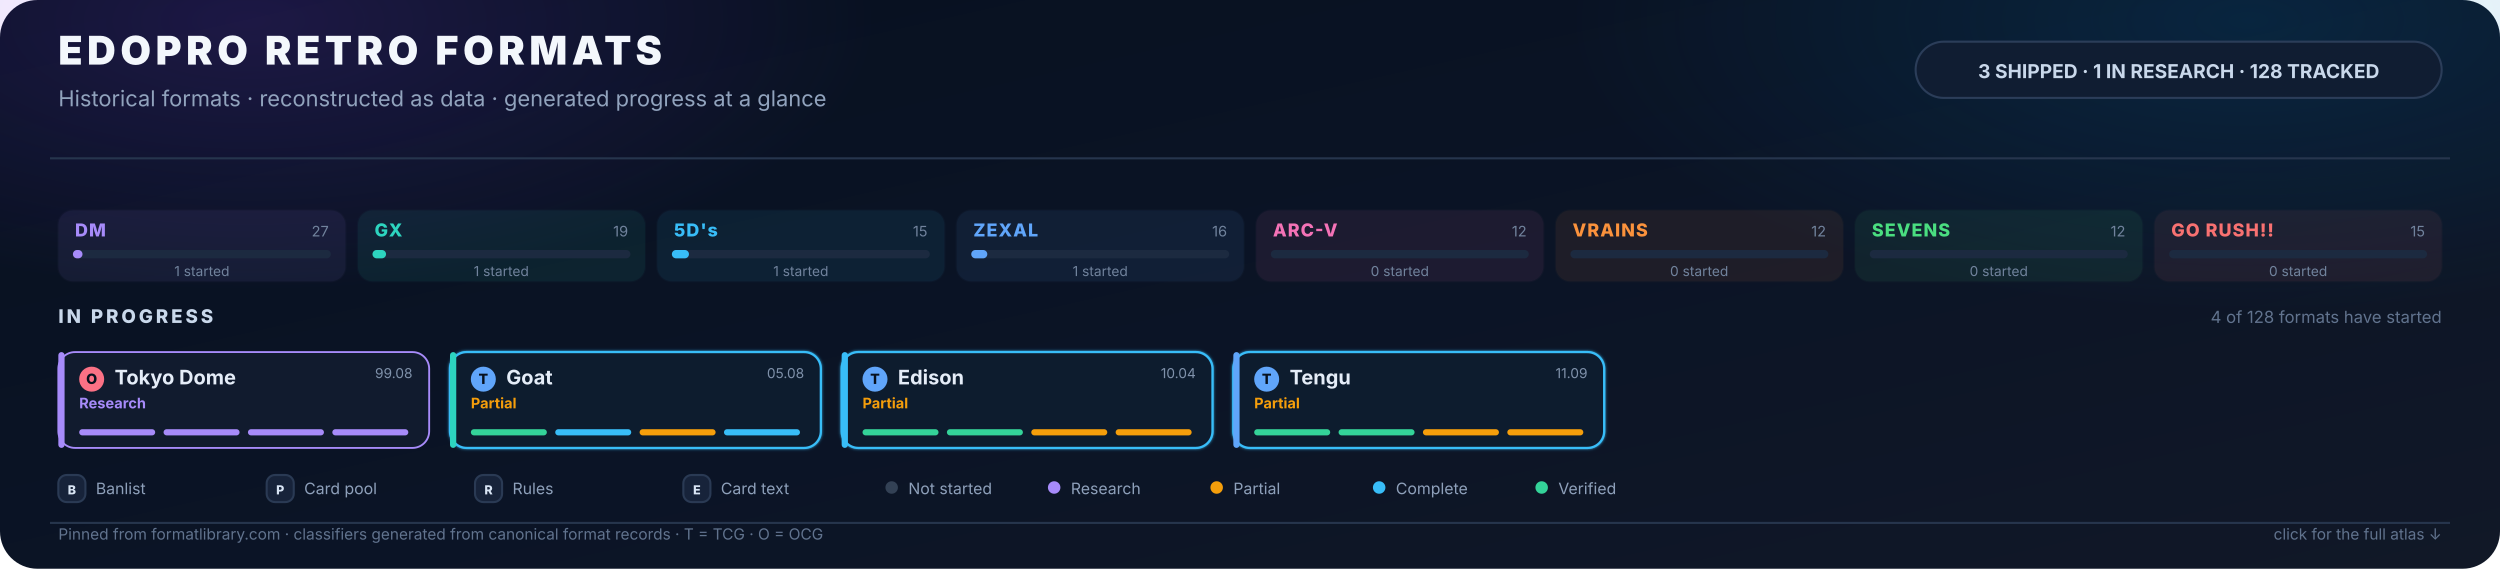
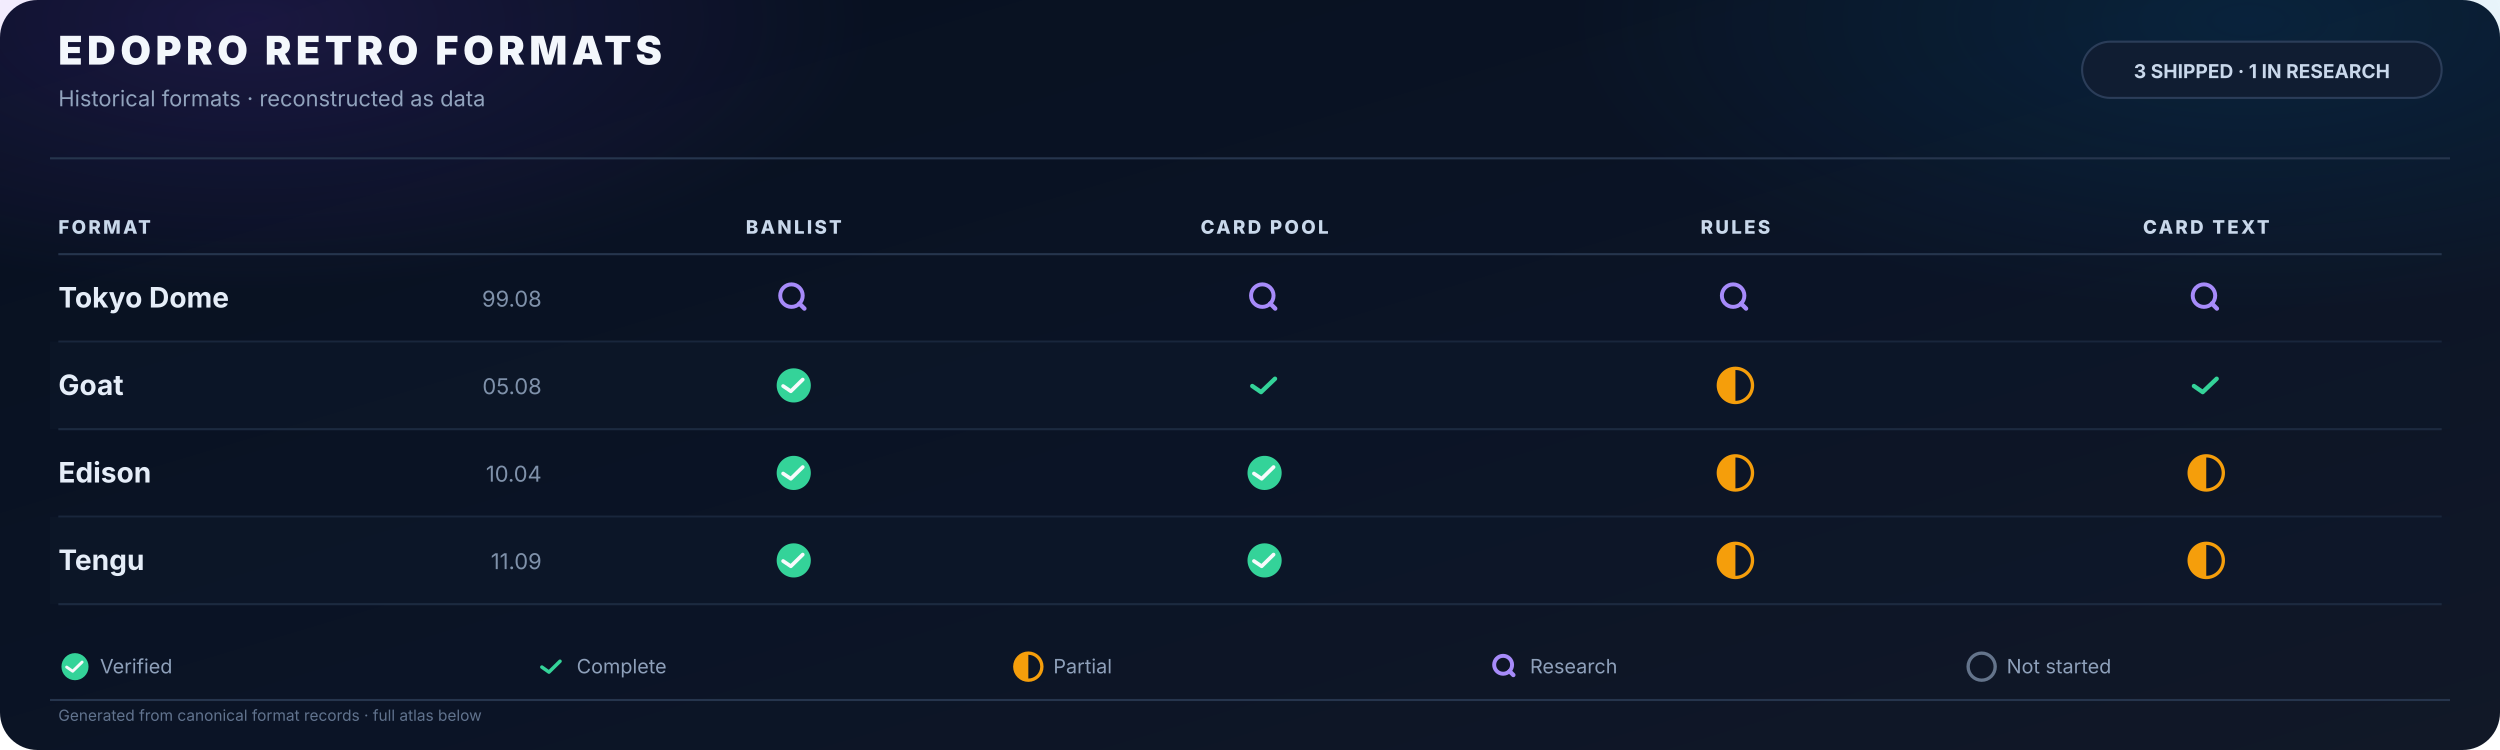
- <svg xmlns="http://www.w3.org/2000/svg" width="1200" height="273" viewBox="0 0 1200 273" role="img" aria-labelledby="banner-title banner-desc">
+ <svg xmlns="http://www.w3.org/2000/svg" width="1200" height="360" viewBox="0 0 1200 360" role="img" aria-labelledby="banner-title banner-desc">
  <defs>
    <linearGradient id="banner-panel" x1="0" y1="0" x2="1" y2="1">
      <stop offset="0" stop-color="#07101f" />
      <stop offset="0.55" stop-color="#0b1426" />
      <stop offset="1" stop-color="#111827" />
    </linearGradient>
    <radialGradient id="banner-aura-a">
-       <stop offset="0" stop-color="#7c3aed" stop-opacity="0.18" />
+       <stop offset="0" stop-color="#7c3aed" stop-opacity="0.16" />
      <stop offset="1" stop-color="#7c3aed" stop-opacity="0" />
    </radialGradient>
    <radialGradient id="banner-aura-b">
-       <stop offset="0" stop-color="#0284c7" stop-opacity="0.16" />
+       <stop offset="0" stop-color="#0284c7" stop-opacity="0.14" />
      <stop offset="1" stop-color="#0284c7" stop-opacity="0" />
    </radialGradient>
-     <filter id="banner-glow" x="-20%" y="-80%" width="140%" height="260%">
-       <feGaussianBlur stdDeviation="0.8" result="blur" />
-       <feMerge>
-         <feMergeNode in="blur" />
-         <feMergeNode in="SourceGraphic" />
-       </feMerge>
-     </filter>
  </defs>
-   <rect width="1200" height="273" rx="18" fill="url(#banner-panel)" />
+   <rect width="1200" height="360" rx="18" fill="url(#banner-panel)" />
  <ellipse cx="120" cy="10" rx="300" ry="130" fill="url(#banner-aura-a)" />
  <ellipse cx="1080" cy="10" rx="330" ry="140" fill="url(#banner-aura-b)" />
  <g font-family="Inter, ui-sans-serif, system-ui, -apple-system, 'Segoe UI', sans-serif">
    <text x="28" y="31" font-size="19" font-weight="850" letter-spacing="2.2" fill="#f3f7fc">EDOPRO RETRO FORMATS</text>
-     <text x="28" y="51" font-size="10.5" fill="#91a3bd">Historical formats · reconstructed as data · generated progress at a glance</text>
-     <rect x="919.5" y="20" width="252.5" height="27" rx="13.5" fill="#101d32" stroke="#2b3d59" />
-     <text x="1045.8" y="37.5" text-anchor="middle" font-size="9.2" font-weight="750" fill="#c9d8eb">3 SHIPPED · 1 IN RESEARCH · 128 TRACKED</text>
+     <text x="28" y="51" font-size="10.5" fill="#91a3bd">Historical formats · reconstructed as data</text>
+     <rect x="999.4" y="20" width="172.6" height="27" rx="13.5" fill="#101d32" stroke="#2b3d59" />
+     <text x="1085.7" y="37.5" text-anchor="middle" font-size="9.2" font-weight="750" fill="#c9d8eb">3 SHIPPED · 1 IN RESEARCH</text>
    <line x1="24" y1="76" x2="1176" y2="76" stroke="#26354d" />
-     <g class="era" data-era="DM" data-active="1" data-total="27">
-       <rect x="28.0" y="101.0" width="137.8" height="34.0" rx="7" fill="#a78bfa" opacity="0.08" stroke="#a78bfa" stroke-opacity="0.35" />
-       <text x="36.0" y="113.5" font-size="8.6" font-weight="800" letter-spacing="0.5" fill="#a78bfa">DM</text>
-       <text x="157.8" y="113.5" text-anchor="end" font-size="7" fill="#71839d">27</text>
-       <rect x="35.0" y="120.0" width="123.8" height="4" rx="2" fill="#1c2a40" />
-       <rect x="35.0" y="120.0" width="4.6" height="4" rx="2" fill="#a78bfa" />
-       <text x="96.9" y="132.5" text-anchor="middle" font-size="6.6" fill="#71839d">1 started</text>
+     <text x="28.0" y="112.2" font-size="9" font-weight="800" letter-spacing="1.1" fill="#c9d8eb">FORMAT</text>
+     <text x="381.0" y="112.2" text-anchor="middle" font-size="9" font-weight="800" letter-spacing="1.1" fill="#c9d8eb">BANLIST</text>
+     <text x="607.0" y="112.2" text-anchor="middle" font-size="9" font-weight="800" letter-spacing="1.1" fill="#c9d8eb">CARD POOL</text>
+     <text x="833.0" y="112.2" text-anchor="middle" font-size="9" font-weight="800" letter-spacing="1.1" fill="#c9d8eb">RULES</text>
+     <text x="1059.0" y="112.2" text-anchor="middle" font-size="9" font-weight="800" letter-spacing="1.1" fill="#c9d8eb">CARD TEXT</text>
+     <line x1="28.0" y1="122.0" x2="1172.0" y2="122.0" stroke="#26354d" />
+     <g class="format" data-format-id="135" data-format-name="Tokyo Dome" data-category="OCG" data-kind="research" data-banlist="research" data-card-pool="research" data-rule-profile="research" data-errata="research">
+       <text x="28.0" y="147.6" font-size="13.5" font-weight="750" fill="#e5edf8">Tokyo Dome</text>
+       <text x="260.0" y="147.2" text-anchor="end" font-size="10.5" fill="#7f91aa">99.08</text>
+       <g class="cell" data-area="banlist" data-status="research" data-symbol="magnifier">
+         <circle cx="379.9" cy="141.9" r="5.4" fill="none" stroke="#a78bfa" stroke-width="1.9" />
+         <line x1="383.7" y1="145.7" x2="386.1" y2="148.1" stroke="#a78bfa" stroke-width="2.1" stroke-linecap="round" />
+       </g>
+       <g class="cell" data-area="card_pool" data-status="research" data-symbol="magnifier">
+         <circle cx="605.9" cy="141.9" r="5.4" fill="none" stroke="#a78bfa" stroke-width="1.9" />
+         <line x1="609.7" y1="145.7" x2="612.1" y2="148.1" stroke="#a78bfa" stroke-width="2.1" stroke-linecap="round" />
+       </g>
+       <g class="cell" data-area="rule_profile" data-status="research" data-symbol="magnifier">
+         <circle cx="831.9" cy="141.9" r="5.4" fill="none" stroke="#a78bfa" stroke-width="1.9" />
+         <line x1="835.7" y1="145.7" x2="838.1" y2="148.1" stroke="#a78bfa" stroke-width="2.1" stroke-linecap="round" />
+       </g>
+       <g class="cell" data-area="errata" data-status="research" data-symbol="magnifier">
+         <circle cx="1057.9" cy="141.9" r="5.4" fill="none" stroke="#a78bfa" stroke-width="1.9" />
+         <line x1="1061.7" y1="145.7" x2="1064.1" y2="148.1" stroke="#a78bfa" stroke-width="2.1" stroke-linecap="round" />
+       </g>
    </g>
-     <g class="era" data-era="GX" data-active="1" data-total="19">
-       <rect x="171.8" y="101.0" width="137.8" height="34.0" rx="7" fill="#2dd4bf" opacity="0.08" stroke="#2dd4bf" stroke-opacity="0.35" />
-       <text x="179.8" y="113.5" font-size="8.6" font-weight="800" letter-spacing="0.5" fill="#2dd4bf">GX</text>
-       <text x="301.5" y="113.5" text-anchor="end" font-size="7" fill="#71839d">19</text>
-       <rect x="178.8" y="120.0" width="123.8" height="4" rx="2" fill="#1c2a40" />
-       <rect x="178.8" y="120.0" width="6.5" height="4" rx="2" fill="#2dd4bf" />
-       <text x="240.6" y="132.5" text-anchor="middle" font-size="6.6" fill="#71839d">1 started</text>
+     <line x1="28.0" y1="164.0" x2="1172.0" y2="164.0" stroke="#1c2a40" />
+     <rect x="24.0" y="164.0" width="1152.0" height="42.0" fill="#0d1729" opacity="0.55" />
+     <g class="format" data-format-id="8" data-format-name="Goat" data-category="TCG" data-kind="canonical" data-banlist="verified" data-card-pool="complete" data-rule-profile="partial" data-errata="complete">
+       <text x="28.0" y="189.6" font-size="13.5" font-weight="750" fill="#e5edf8">Goat</text>
+       <text x="260.0" y="189.2" text-anchor="end" font-size="10.5" fill="#7f91aa">05.08</text>
+       <g class="cell" data-area="banlist" data-status="verified" data-symbol="check-circle">
+         <circle cx="381.0" cy="185.0" r="8.2" fill="#34d399" />
+         <path d="M 375.9,185.3 L 379.6,187.8 L 385.3,182.2" fill="none" stroke="#f8fafc" stroke-width="1.8" stroke-linecap="round" stroke-linejoin="round" />
+       </g>
+       <g class="cell" data-area="card_pool" data-status="complete" data-symbol="check">
+         <path d="M 601.1,185.3 L 605.3,188.2 L 612.0,181.8" fill="none" stroke="#34d399" stroke-width="2.1" stroke-linecap="round" stroke-linejoin="round" />
+       </g>
+       <g class="cell" data-area="rule_profile" data-status="partial" data-symbol="half-circle">
+         <circle cx="833.0" cy="185.0" r="8.2" fill="none" stroke="#f59e0b" stroke-width="1.6" />
+         <path d="M 833.0,176.80 A 8.20,8.20 0 0 0 833.0,193.20 Z" fill="#f59e0b" />
+       </g>
+       <g class="cell" data-area="errata" data-status="complete" data-symbol="check">
+         <path d="M 1053.1,185.3 L 1057.3,188.2 L 1064.0,181.8" fill="none" stroke="#34d399" stroke-width="2.1" stroke-linecap="round" stroke-linejoin="round" />
+       </g>
    </g>
-     <g class="era" data-era="5D's" data-active="1" data-total="15">
-       <rect x="315.5" y="101.0" width="137.8" height="34.0" rx="7" fill="#38bdf8" opacity="0.08" stroke="#38bdf8" stroke-opacity="0.35" />
-       <text x="323.5" y="113.5" font-size="8.6" font-weight="800" letter-spacing="0.5" fill="#38bdf8">5D's</text>
-       <text x="445.2" y="113.5" text-anchor="end" font-size="7" fill="#71839d">15</text>
-       <rect x="322.5" y="120.0" width="123.8" height="4" rx="2" fill="#1c2a40" />
-       <rect x="322.5" y="120.0" width="8.2" height="4" rx="2" fill="#38bdf8" />
-       <text x="384.4" y="132.5" text-anchor="middle" font-size="6.6" fill="#71839d">1 started</text>
+     <line x1="28.0" y1="206.0" x2="1172.0" y2="206.0" stroke="#1c2a40" />
+     <g class="format" data-format-id="20" data-format-name="Edison" data-category="TCG" data-kind="canonical" data-banlist="verified" data-card-pool="verified" data-rule-profile="partial" data-errata="partial">
+       <text x="28.0" y="231.6" font-size="13.5" font-weight="750" fill="#e5edf8">Edison</text>
+       <text x="260.0" y="231.2" text-anchor="end" font-size="10.5" fill="#7f91aa">10.04</text>
+       <g class="cell" data-area="banlist" data-status="verified" data-symbol="check-circle">
+         <circle cx="381.0" cy="227.0" r="8.2" fill="#34d399" />
+         <path d="M 375.9,227.3 L 379.6,229.8 L 385.3,224.2" fill="none" stroke="#f8fafc" stroke-width="1.8" stroke-linecap="round" stroke-linejoin="round" />
+       </g>
+       <g class="cell" data-area="card_pool" data-status="verified" data-symbol="check-circle">
+         <circle cx="607.0" cy="227.0" r="8.2" fill="#34d399" />
+         <path d="M 601.9,227.3 L 605.6,229.8 L 611.3,224.2" fill="none" stroke="#f8fafc" stroke-width="1.8" stroke-linecap="round" stroke-linejoin="round" />
+       </g>
+       <g class="cell" data-area="rule_profile" data-status="partial" data-symbol="half-circle">
+         <circle cx="833.0" cy="227.0" r="8.2" fill="none" stroke="#f59e0b" stroke-width="1.6" />
+         <path d="M 833.0,218.80 A 8.20,8.20 0 0 0 833.0,235.20 Z" fill="#f59e0b" />
+       </g>
+       <g class="cell" data-area="errata" data-status="partial" data-symbol="half-circle">
+         <circle cx="1059.0" cy="227.0" r="8.2" fill="none" stroke="#f59e0b" stroke-width="1.6" />
+         <path d="M 1059.0,218.80 A 8.20,8.20 0 0 0 1059.0,235.20 Z" fill="#f59e0b" />
+       </g>
    </g>
-     <g class="era" data-era="ZEXAL" data-active="1" data-total="16">
-       <rect x="459.2" y="101.0" width="137.8" height="34.0" rx="7" fill="#60a5fa" opacity="0.08" stroke="#60a5fa" stroke-opacity="0.35" />
-       <text x="467.2" y="113.5" font-size="8.6" font-weight="800" letter-spacing="0.5" fill="#60a5fa">ZEXAL</text>
-       <text x="589.0" y="113.5" text-anchor="end" font-size="7" fill="#71839d">16</text>
-       <rect x="466.2" y="120.0" width="123.8" height="4" rx="2" fill="#1c2a40" />
-       <rect x="466.2" y="120.0" width="7.7" height="4" rx="2" fill="#60a5fa" />
-       <text x="528.1" y="132.5" text-anchor="middle" font-size="6.6" fill="#71839d">1 started</text>
+     <line x1="28.0" y1="248.0" x2="1172.0" y2="248.0" stroke="#1c2a40" />
+     <rect x="24.0" y="248.0" width="1152.0" height="42.0" fill="#0d1729" opacity="0.55" />
+     <g class="format" data-format-id="24" data-format-name="Tengu" data-category="TCG" data-kind="canonical" data-banlist="verified" data-card-pool="verified" data-rule-profile="partial" data-errata="partial">
+       <text x="28.0" y="273.6" font-size="13.5" font-weight="750" fill="#e5edf8">Tengu</text>
+       <text x="260.0" y="273.2" text-anchor="end" font-size="10.5" fill="#7f91aa">11.09</text>
+       <g class="cell" data-area="banlist" data-status="verified" data-symbol="check-circle">
+         <circle cx="381.0" cy="269.0" r="8.2" fill="#34d399" />
+         <path d="M 375.9,269.3 L 379.6,271.8 L 385.3,266.2" fill="none" stroke="#f8fafc" stroke-width="1.8" stroke-linecap="round" stroke-linejoin="round" />
+       </g>
+       <g class="cell" data-area="card_pool" data-status="verified" data-symbol="check-circle">
+         <circle cx="607.0" cy="269.0" r="8.2" fill="#34d399" />
+         <path d="M 601.9,269.3 L 605.6,271.8 L 611.3,266.2" fill="none" stroke="#f8fafc" stroke-width="1.8" stroke-linecap="round" stroke-linejoin="round" />
+       </g>
+       <g class="cell" data-area="rule_profile" data-status="partial" data-symbol="half-circle">
+         <circle cx="833.0" cy="269.0" r="8.2" fill="none" stroke="#f59e0b" stroke-width="1.6" />
+         <path d="M 833.0,260.80 A 8.20,8.20 0 0 0 833.0,277.20 Z" fill="#f59e0b" />
+       </g>
+       <g class="cell" data-area="errata" data-status="partial" data-symbol="half-circle">
+         <circle cx="1059.0" cy="269.0" r="8.2" fill="none" stroke="#f59e0b" stroke-width="1.6" />
+         <path d="M 1059.0,260.80 A 8.20,8.20 0 0 0 1059.0,277.20 Z" fill="#f59e0b" />
+       </g>
    </g>
-     <g class="era" data-era="ARC-V" data-active="0" data-total="12">
-       <rect x="603.0" y="101.0" width="137.8" height="34.0" rx="7" fill="#f472b6" opacity="0.08" stroke="#f472b6" stroke-opacity="0.35" />
-       <text x="611.0" y="113.5" font-size="8.6" font-weight="800" letter-spacing="0.5" fill="#f472b6">ARC-V</text>
-       <text x="732.8" y="113.5" text-anchor="end" font-size="7" fill="#71839d">12</text>
-       <rect x="610.0" y="120.0" width="123.8" height="4" rx="2" fill="#1c2a40" />
-       <text x="671.9" y="132.5" text-anchor="middle" font-size="6.6" fill="#71839d">0 started</text>
+     <line x1="28.0" y1="290.0" x2="1172.0" y2="290.0" stroke="#1c2a40" />
+     <g class="legend-entry" data-status="verified">
+       <circle cx="36.0" cy="320.0" r="6.5" fill="#34d399" />
+       <path d="M 32.0,320.2 L 34.9,322.2 L 39.4,317.8" fill="none" stroke="#f8fafc" stroke-width="1.4" stroke-linecap="round" stroke-linejoin="round" />
+       <text x="48.0" y="323.2" font-size="9.5" fill="#8ea0ba">Verified</text>
    </g>
-     <g class="era" data-era="VRAINS" data-active="0" data-total="12">
-       <rect x="746.8" y="101.0" width="137.8" height="34.0" rx="7" fill="#fb923c" opacity="0.08" stroke="#fb923c" stroke-opacity="0.35" />
-       <text x="754.8" y="113.5" font-size="8.6" font-weight="800" letter-spacing="0.5" fill="#fb923c">VRAINS</text>
-       <text x="876.5" y="113.5" text-anchor="end" font-size="7" fill="#71839d">12</text>
-       <rect x="753.8" y="120.0" width="123.8" height="4" rx="2" fill="#1c2a40" />
-       <text x="815.6" y="132.5" text-anchor="middle" font-size="6.6" fill="#71839d">0 started</text>
+     <g class="legend-entry" data-status="complete">
+       <path d="M 260.1,320.2 L 263.5,322.6 L 268.8,317.4" fill="none" stroke="#34d399" stroke-width="1.7" stroke-linecap="round" stroke-linejoin="round" />
+       <text x="276.8" y="323.2" font-size="9.5" fill="#8ea0ba">Complete</text>
    </g>
-     <g class="era" data-era="SEVENS" data-active="0" data-total="12">
-       <rect x="890.5" y="101.0" width="137.8" height="34.0" rx="7" fill="#4ade80" opacity="0.08" stroke="#4ade80" stroke-opacity="0.35" />
-       <text x="898.5" y="113.5" font-size="8.6" font-weight="800" letter-spacing="0.5" fill="#4ade80">SEVENS</text>
-       <text x="1020.2" y="113.5" text-anchor="end" font-size="7" fill="#71839d">12</text>
-       <rect x="897.5" y="120.0" width="123.8" height="4" rx="2" fill="#1c2a40" />
-       <text x="959.4" y="132.5" text-anchor="middle" font-size="6.6" fill="#71839d">0 started</text>
+     <g class="legend-entry" data-status="partial">
+       <circle cx="493.6" cy="320.0" r="6.5" fill="none" stroke="#f59e0b" stroke-width="1.6" />
+       <path d="M 493.6,313.50 A 6.50,6.50 0 0 0 493.6,326.50 Z" fill="#f59e0b" />
+       <text x="505.6" y="323.2" font-size="9.5" fill="#8ea0ba">Partial</text>
    </g>
-     <g class="era" data-era="GO RUSH!!" data-active="0" data-total="15">
-       <rect x="1034.2" y="101.0" width="137.8" height="34.0" rx="7" fill="#f87171" opacity="0.08" stroke="#f87171" stroke-opacity="0.35" />
-       <text x="1042.2" y="113.5" font-size="8.6" font-weight="800" letter-spacing="0.5" fill="#f87171">GO RUSH!!</text>
-       <text x="1164.0" y="113.5" text-anchor="end" font-size="7" fill="#71839d">15</text>
-       <rect x="1041.2" y="120.0" width="123.8" height="4" rx="2" fill="#1c2a40" />
-       <text x="1103.1" y="132.5" text-anchor="middle" font-size="6.6" fill="#71839d">0 started</text>
+     <g class="legend-entry" data-status="research">
+       <circle cx="721.5" cy="319.1" r="4.3" fill="none" stroke="#a78bfa" stroke-width="1.9" />
+       <line x1="724.6" y1="322.2" x2="726.4" y2="324.0" stroke="#a78bfa" stroke-width="2.1" stroke-linecap="round" />
+       <text x="734.4" y="323.2" font-size="9.5" fill="#8ea0ba">Research</text>
    </g>
-     <text x="28.0" y="155.0" font-size="9" font-weight="800" letter-spacing="1.4" fill="#c9d8eb">IN PROGRESS</text>
-     <text x="1172.0" y="155.0" text-anchor="end" font-size="8" fill="#61738e">4 of 128 formats have started</text>
-     <g class="format" data-format-id="135" data-format-name="Tokyo Dome" data-category="OCG" data-kind="research" data-banlist="research" data-card-pool="research" data-rule-profile="research" data-errata="research">
-       <rect x="28.0" y="169.0" width="178.0" height="46.0" rx="8" fill="#111b2e" stroke="#a78bfa" stroke-width="0.9" />
-       <rect x="28.0" y="169.0" width="3" height="46.0" rx="1.5" fill="#a78bfa" />
-       <circle cx="44.0" cy="182.0" r="6" fill="#fb7185" />
-       <text x="44.0" y="184.3" text-anchor="middle" font-size="6.8" font-weight="800" fill="#07111f">O</text>
-       <text x="55.0" y="184.5" font-size="9.6" font-weight="700" fill="#e5edf8">Tokyo Dome</text>
-       <text x="198.0" y="181.5" text-anchor="end" font-size="6.6" fill="#7f91aa">99.08</text>
-       <text x="38.0" y="196.0" font-size="7" font-weight="700" fill="#a78bfa">Research</text>
-       <rect x="38.0" y="206.0" width="36.5" height="3" rx="1.5" fill="#a78bfa" />
-       <rect x="78.5" y="206.0" width="36.5" height="3" rx="1.5" fill="#a78bfa" />
-       <rect x="119.0" y="206.0" width="36.5" height="3" rx="1.5" fill="#a78bfa" />
-       <rect x="159.5" y="206.0" width="36.5" height="3" rx="1.5" fill="#a78bfa" />
+     <g class="legend-entry" data-status="missing">
+       <circle cx="951.2" cy="320.0" r="6.5" fill="none" stroke="#64748b" stroke-width="1.6" />
+       <text x="963.2" y="323.2" font-size="9.5" fill="#8ea0ba">Not started</text>
    </g>
-     <g class="format" data-format-id="8" data-format-name="Goat" data-category="TCG" data-kind="canonical" data-banlist="verified" data-card-pool="complete" data-rule-profile="partial" data-errata="complete">
-       <rect x="216.0" y="169.0" width="178.0" height="46.0" rx="8" fill="#111b2e" stroke="#38bdf8" stroke-width="1.1" filter="url(#banner-glow)" />
-       <rect x="216.0" y="169.0" width="3" height="46.0" rx="1.5" fill="#2dd4bf" />
-       <circle cx="232.0" cy="182.0" r="6" fill="#60a5fa" />
-       <text x="232.0" y="184.3" text-anchor="middle" font-size="6.8" font-weight="800" fill="#07111f">T</text>
-       <text x="243.0" y="184.5" font-size="9.6" font-weight="700" fill="#e5edf8">Goat</text>
-       <text x="386.0" y="181.5" text-anchor="end" font-size="6.6" fill="#7f91aa">05.08</text>
-       <text x="226.0" y="196.0" font-size="7" font-weight="700" fill="#f59e0b">Partial</text>
-       <rect x="226.0" y="206.0" width="36.5" height="3" rx="1.5" fill="#34d399" />
-       <rect x="266.5" y="206.0" width="36.5" height="3" rx="1.5" fill="#38bdf8" />
-       <rect x="307.0" y="206.0" width="36.5" height="3" rx="1.5" fill="#f59e0b" />
-       <rect x="347.5" y="206.0" width="36.5" height="3" rx="1.5" fill="#38bdf8" />
-     </g>
-     <g class="format" data-format-id="20" data-format-name="Edison" data-category="TCG" data-kind="canonical" data-banlist="verified" data-card-pool="verified" data-rule-profile="partial" data-errata="partial">
-       <rect x="404.0" y="169.0" width="178.0" height="46.0" rx="8" fill="#111b2e" stroke="#38bdf8" stroke-width="1.1" filter="url(#banner-glow)" />
-       <rect x="404.0" y="169.0" width="3" height="46.0" rx="1.5" fill="#38bdf8" />
-       <circle cx="420.0" cy="182.0" r="6" fill="#60a5fa" />
-       <text x="420.0" y="184.3" text-anchor="middle" font-size="6.8" font-weight="800" fill="#07111f">T</text>
-       <text x="431.0" y="184.5" font-size="9.6" font-weight="700" fill="#e5edf8">Edison</text>
-       <text x="574.0" y="181.5" text-anchor="end" font-size="6.6" fill="#7f91aa">10.04</text>
-       <text x="414.0" y="196.0" font-size="7" font-weight="700" fill="#f59e0b">Partial</text>
-       <rect x="414.0" y="206.0" width="36.5" height="3" rx="1.5" fill="#34d399" />
-       <rect x="454.5" y="206.0" width="36.5" height="3" rx="1.5" fill="#34d399" />
-       <rect x="495.0" y="206.0" width="36.5" height="3" rx="1.5" fill="#f59e0b" />
-       <rect x="535.5" y="206.0" width="36.5" height="3" rx="1.5" fill="#f59e0b" />
-     </g>
-     <g class="format" data-format-id="24" data-format-name="Tengu" data-category="TCG" data-kind="canonical" data-banlist="verified" data-card-pool="verified" data-rule-profile="partial" data-errata="partial">
-       <rect x="592.0" y="169.0" width="178.0" height="46.0" rx="8" fill="#111b2e" stroke="#38bdf8" stroke-width="1.1" filter="url(#banner-glow)" />
-       <rect x="592.0" y="169.0" width="3" height="46.0" rx="1.5" fill="#60a5fa" />
-       <circle cx="608.0" cy="182.0" r="6" fill="#60a5fa" />
-       <text x="608.0" y="184.3" text-anchor="middle" font-size="6.8" font-weight="800" fill="#07111f">T</text>
-       <text x="619.0" y="184.5" font-size="9.6" font-weight="700" fill="#e5edf8">Tengu</text>
-       <text x="762.0" y="181.5" text-anchor="end" font-size="6.6" fill="#7f91aa">11.09</text>
-       <text x="602.0" y="196.0" font-size="7" font-weight="700" fill="#f59e0b">Partial</text>
-       <rect x="602.0" y="206.0" width="36.5" height="3" rx="1.5" fill="#34d399" />
-       <rect x="642.5" y="206.0" width="36.5" height="3" rx="1.5" fill="#34d399" />
-       <rect x="683.0" y="206.0" width="36.5" height="3" rx="1.5" fill="#f59e0b" />
-       <rect x="723.5" y="206.0" width="36.5" height="3" rx="1.5" fill="#f59e0b" />
-     </g>
-     <rect x="28.0" y="228.0" width="13" height="13" rx="4" fill="#17233a" stroke="#2a3a54" />
-     <text x="34.5" y="237.3" text-anchor="middle" font-size="6" font-weight="800" fill="#d9e5f5">B</text>
-     <text x="46.0" y="237.2" font-size="7.6" fill="#8ea0ba">Banlist</text>
-     <rect x="128.0" y="228.0" width="13" height="13" rx="4" fill="#17233a" stroke="#2a3a54" />
-     <text x="134.5" y="237.3" text-anchor="middle" font-size="6" font-weight="800" fill="#d9e5f5">P</text>
-     <text x="146.0" y="237.2" font-size="7.6" fill="#8ea0ba">Card pool</text>
-     <rect x="228.0" y="228.0" width="13" height="13" rx="4" fill="#17233a" stroke="#2a3a54" />
-     <text x="234.5" y="237.3" text-anchor="middle" font-size="6" font-weight="800" fill="#d9e5f5">R</text>
-     <text x="246.0" y="237.2" font-size="7.6" fill="#8ea0ba">Rules</text>
-     <rect x="328.0" y="228.0" width="13" height="13" rx="4" fill="#17233a" stroke="#2a3a54" />
-     <text x="334.5" y="237.3" text-anchor="middle" font-size="6" font-weight="800" fill="#d9e5f5">E</text>
-     <text x="346.0" y="237.2" font-size="7.6" fill="#8ea0ba">Card text</text>
-     <circle cx="428.0" cy="234.0" r="3" fill="#334155" />
-     <text x="436.0" y="237.2" font-size="7.6" fill="#8ea0ba">Not started</text>
-     <circle cx="506.0" cy="234.0" r="3" fill="#a78bfa" />
-     <text x="514.0" y="237.2" font-size="7.6" fill="#8ea0ba">Research</text>
-     <circle cx="584.0" cy="234.0" r="3" fill="#f59e0b" />
-     <text x="592.0" y="237.2" font-size="7.6" fill="#8ea0ba">Partial</text>
-     <circle cx="662.0" cy="234.0" r="3" fill="#38bdf8" />
-     <text x="670.0" y="237.2" font-size="7.6" fill="#8ea0ba">Complete</text>
-     <circle cx="740.0" cy="234.0" r="3" fill="#34d399" />
-     <text x="748.0" y="237.2" font-size="7.6" fill="#8ea0ba">Verified</text>
-     <line x1="24" y1="251.0" x2="1176" y2="251.0" stroke="#26354d" />
-     <text x="28" y="259.0" font-size="7.4" fill="#61738e">Pinned from formatlibrary.com · classifiers generated from canonical format records · T = TCG · O = OCG</text>
-     <text x="1172" y="259.0" text-anchor="end" font-size="7.4" fill="#61738e">click for the full atlas ↓</text>
+     <line x1="24" y1="336.0" x2="1176" y2="336.0" stroke="#26354d" />
+     <text x="28" y="346.0" font-size="7.4" fill="#61738e">Generated from canonical format records · full atlas below</text>
  </g>
</svg>
